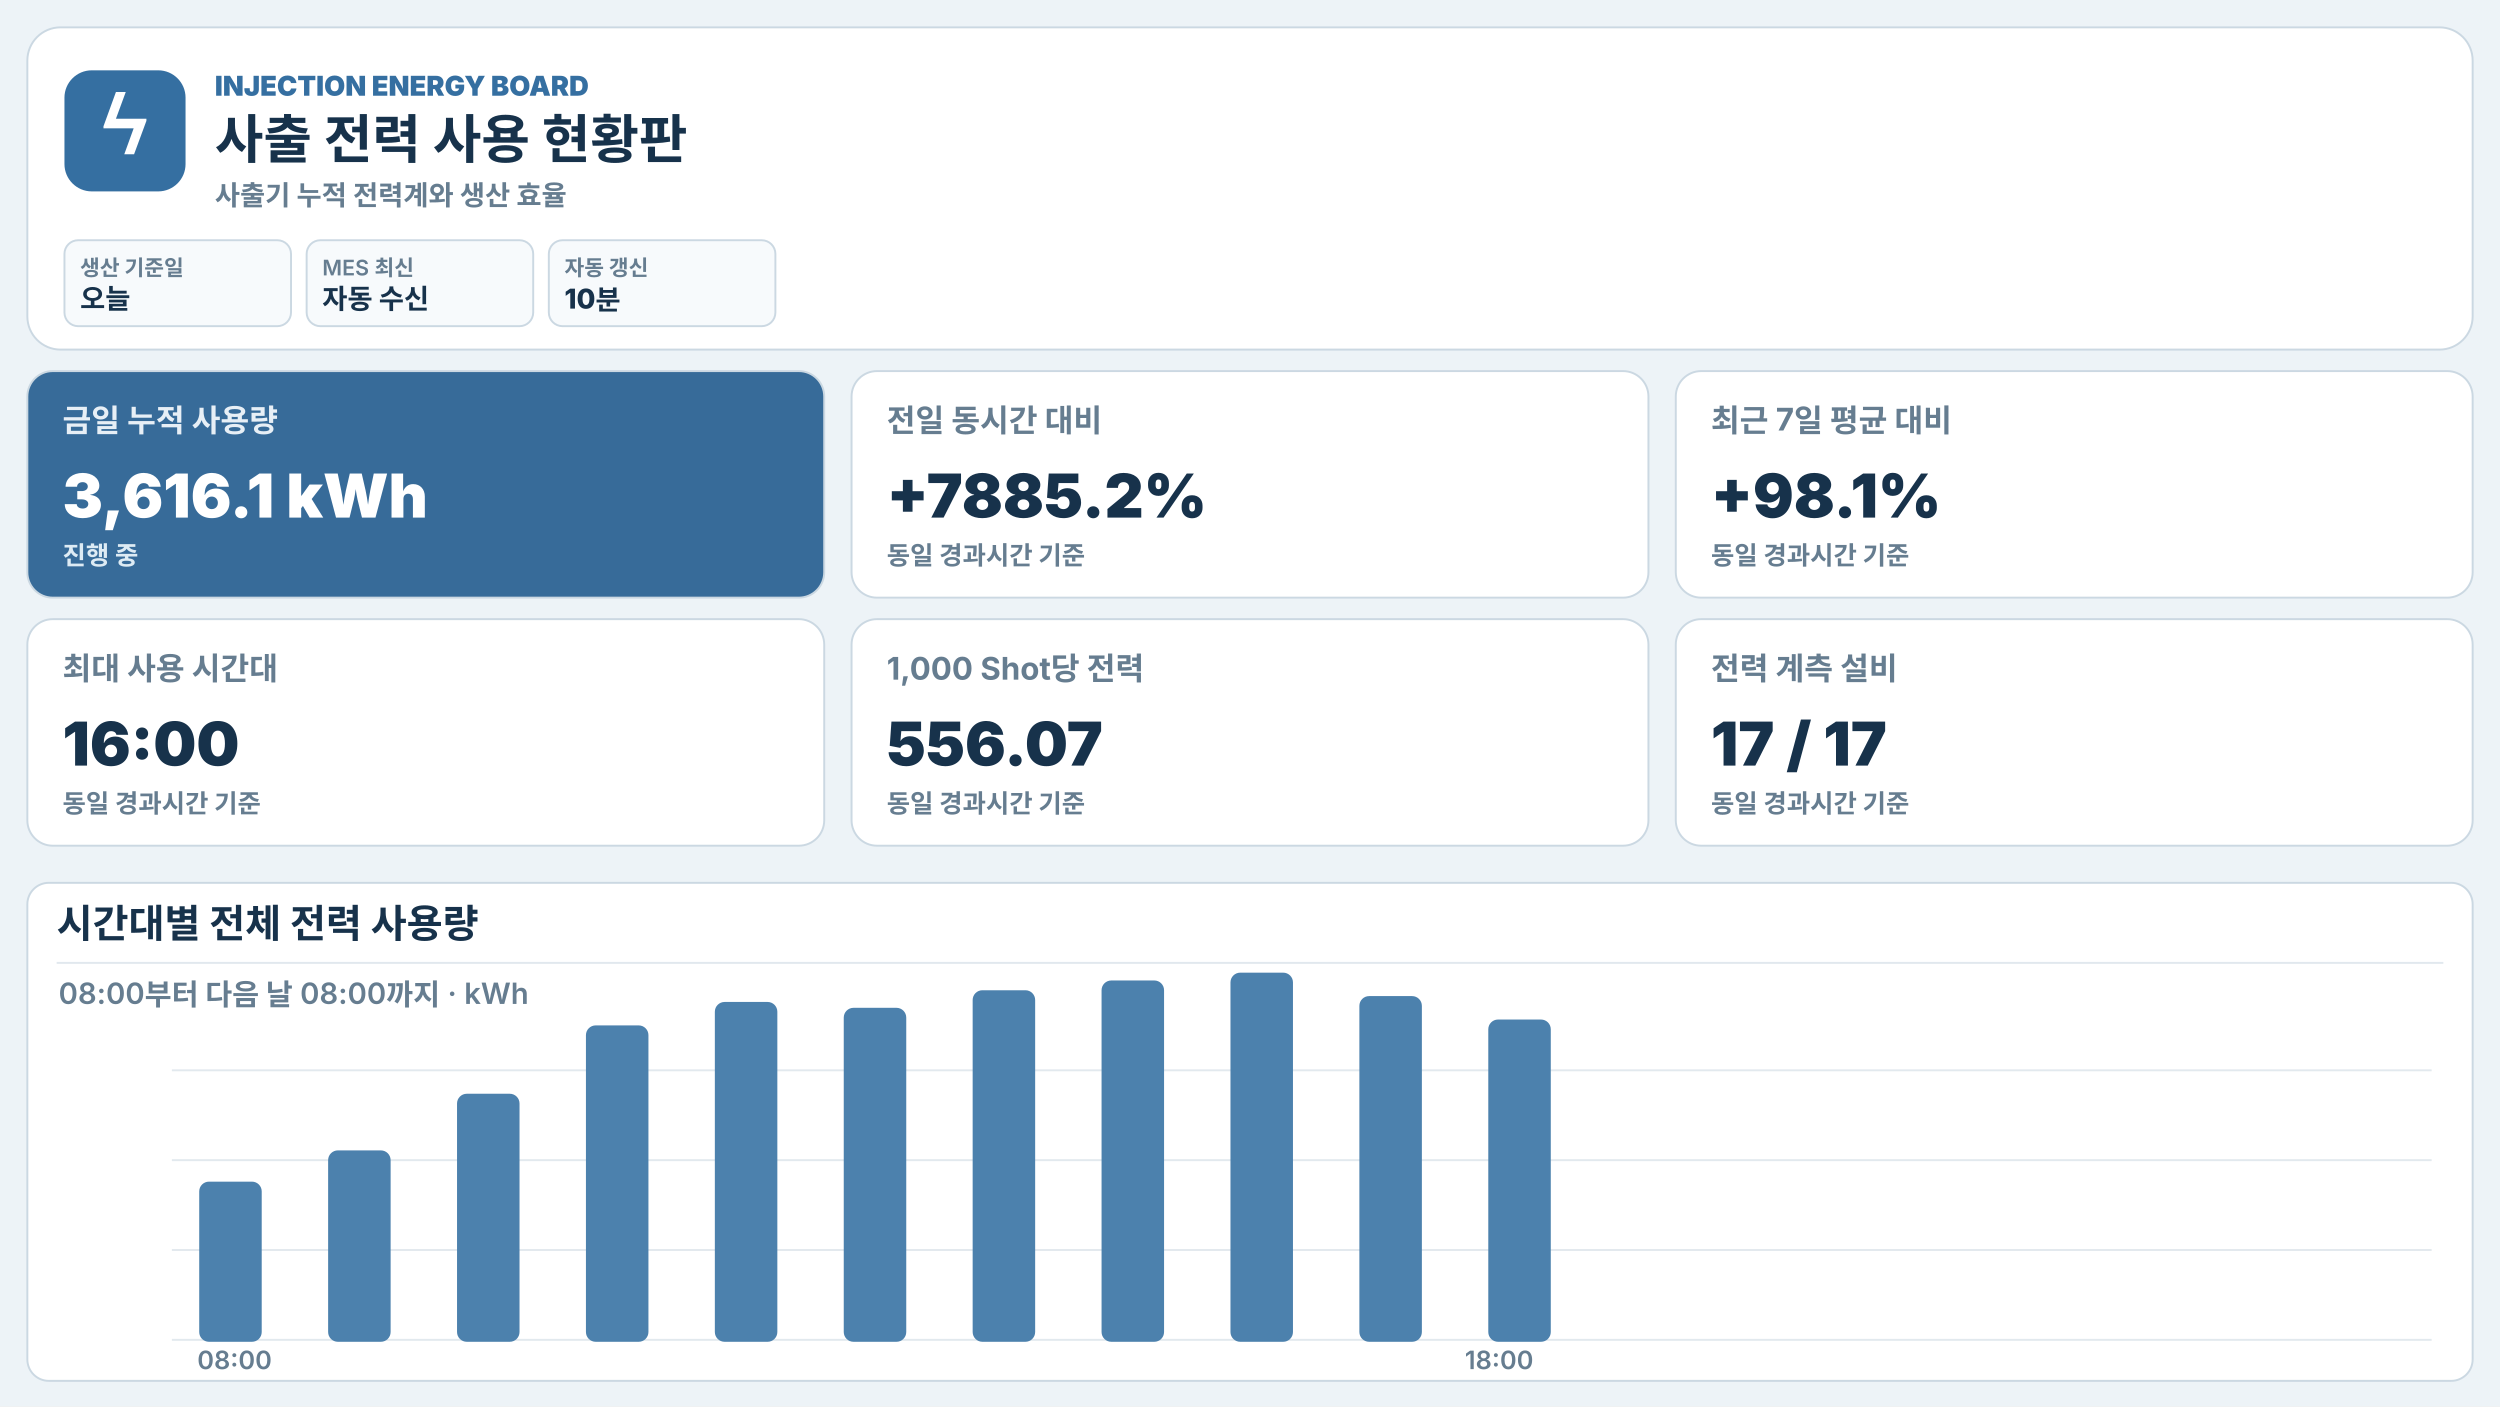
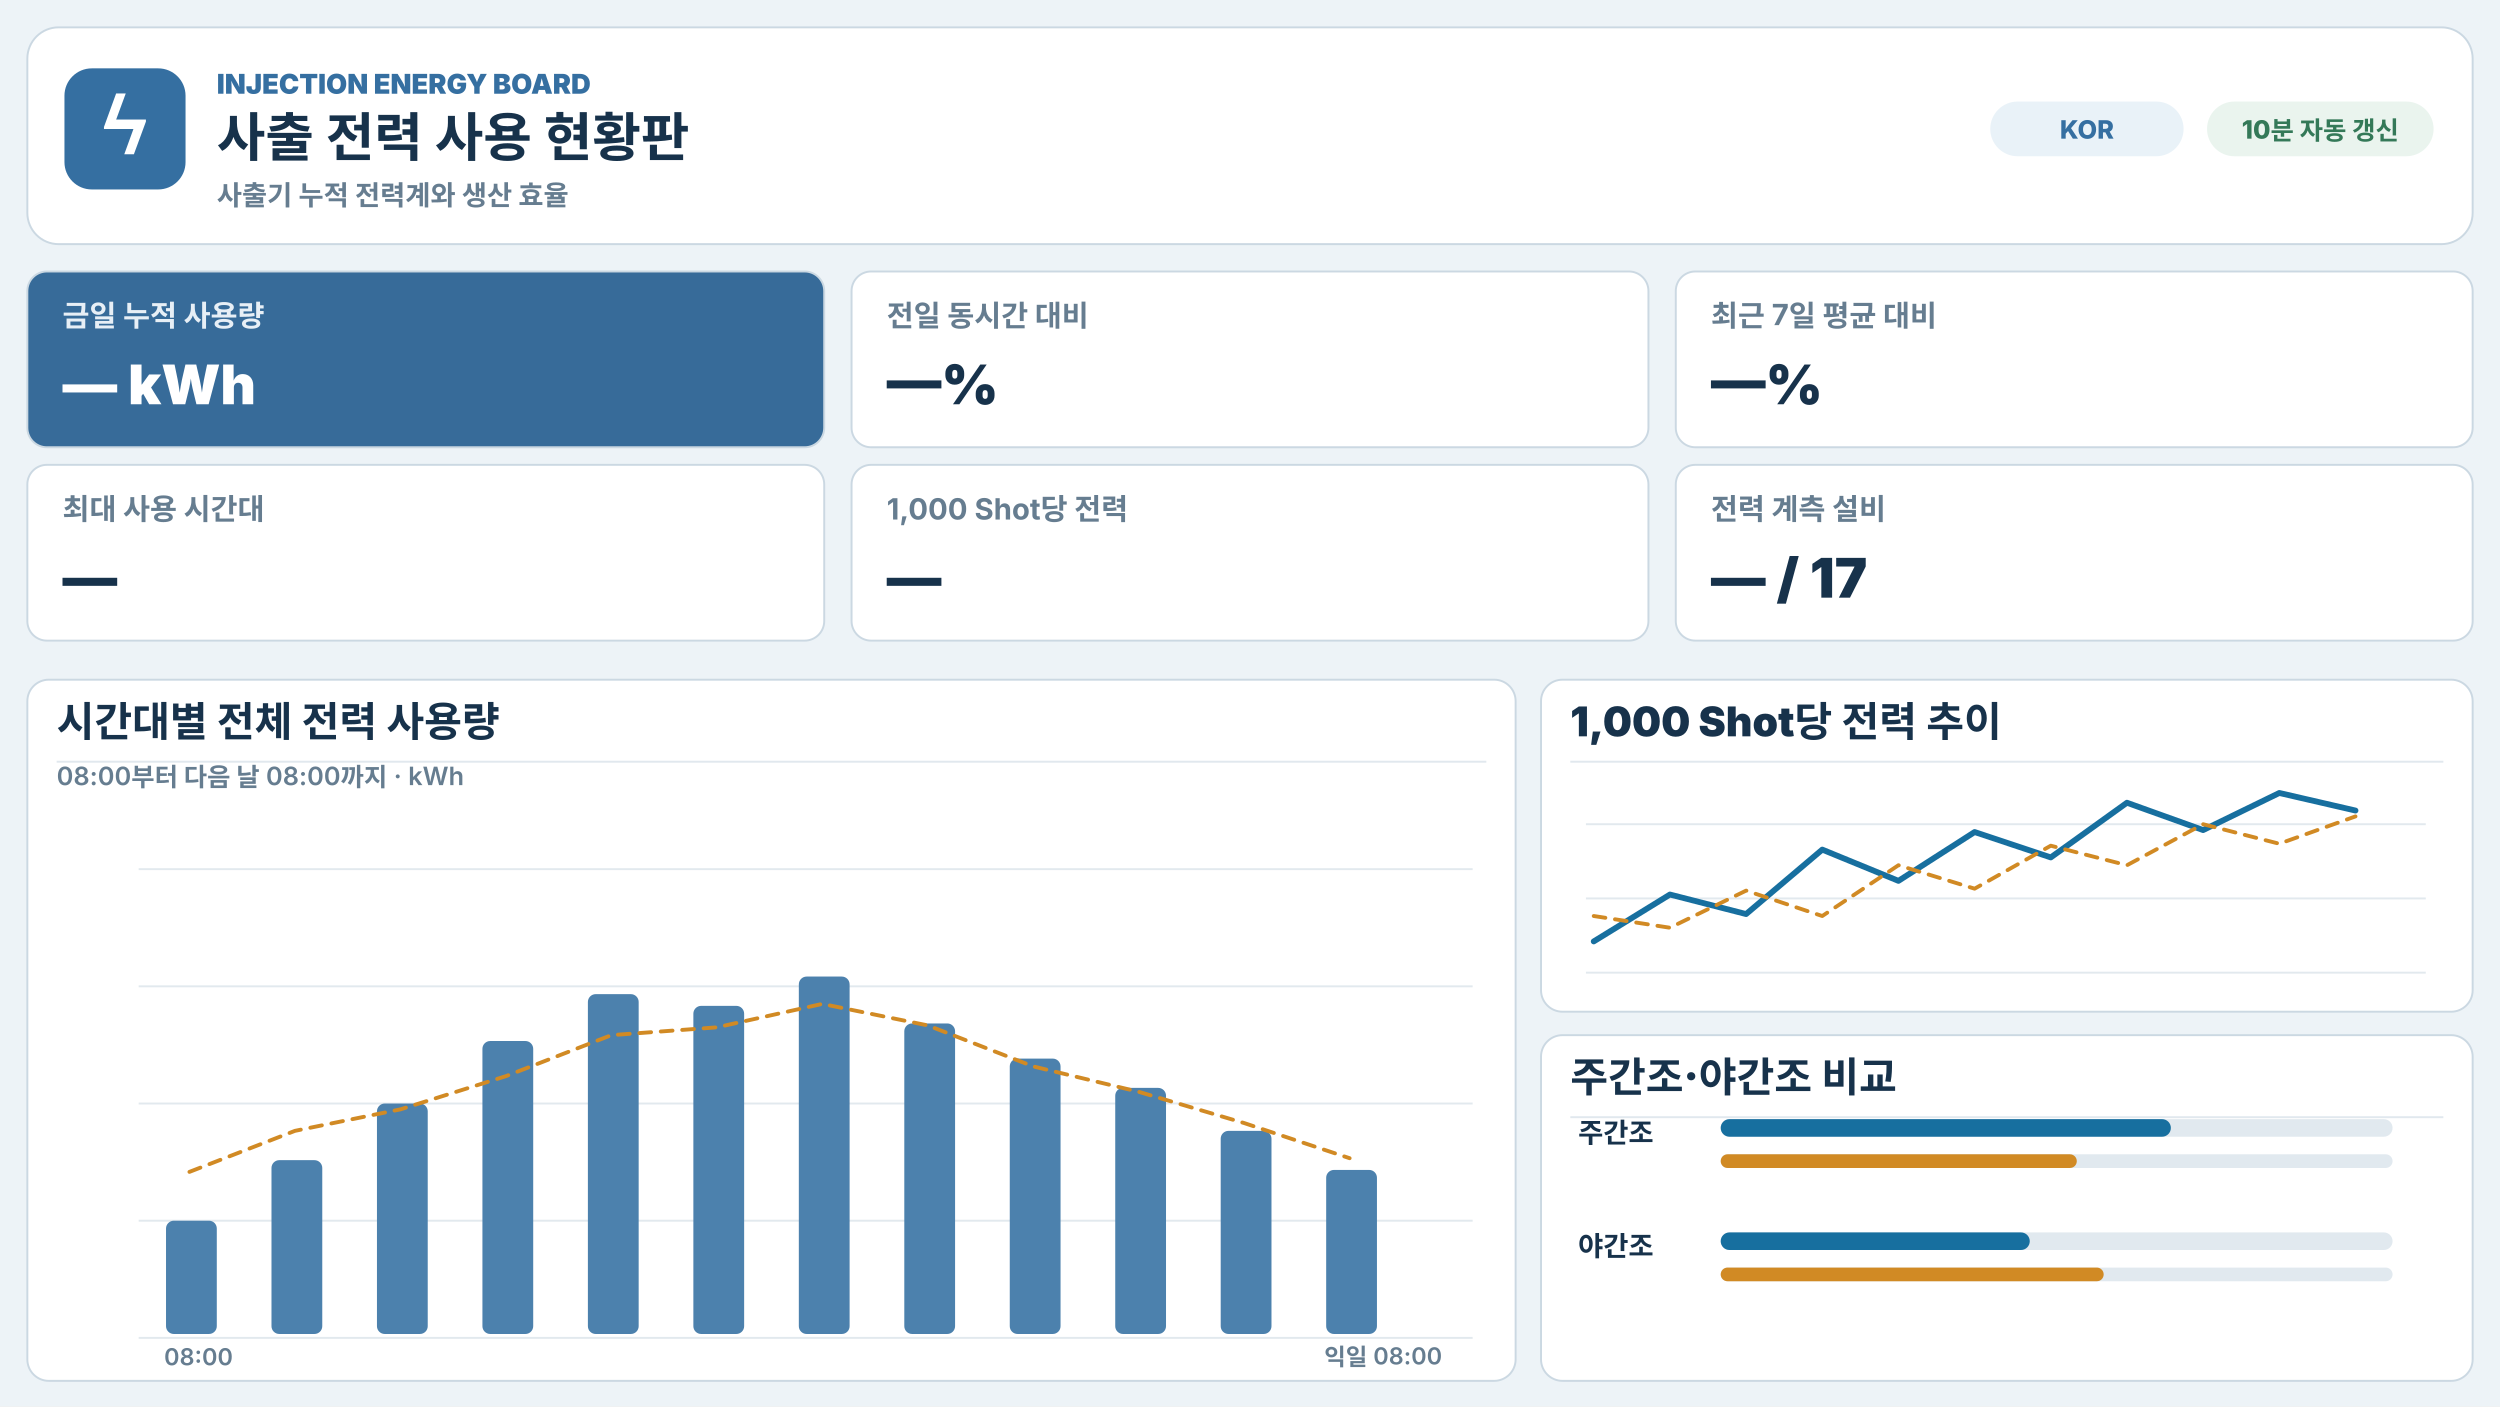
<svg xmlns="http://www.w3.org/2000/svg" width="1280" height="720" viewBox="0 0 1280 720" role="img" aria-labelledby="title desc">
  <rect width="1280" height="720" fill="#edf3f7" />
-   <rect x="14" y="14" width="1252" height="165" rx="17" fill="#fff" stroke="#cbd8e2" stroke-width="1" />
-   <rect x="33" y="36" width="62" height="62" rx="14" fill="#356fa1" stroke="none" stroke-width="1" />
-   <text x="64" y="79" fill="#fff" font-family="Inter, Noto Sans KR, Noto Sans SC, Arial, sans-serif" font-size="44" font-weight="700" text-anchor="middle">ϟ</text>
-   <text x="110" y="49" fill="#356fa1" font-family="Inter, Noto Sans KR, Noto Sans SC, Arial, sans-serif" font-size="14" font-weight="900" text-anchor="start">INJECTION ENERGY BOARD</text>
-   <text x="110" y="81" fill="#17324b" font-family="Inter, Noto Sans KR, Noto Sans SC, Arial, sans-serif" font-size="27" font-weight="900" text-anchor="start">사출 전력 사용 현황판</text>
-   <text x="110" y="105" fill="#667d90" font-family="Inter, Noto Sans KR, Noto Sans SC, Arial, sans-serif" font-size="14" font-weight="600" text-anchor="start">사출기 누적 전력계와 생산 효율</text>
-   <rect x="33" y="123" width="116" height="44" rx="7" fill="#f7fafc" stroke="#cbd8e2" stroke-width="1" />
-   <text x="41" y="141" fill="#667d90" font-family="Inter, Noto Sans KR, Noto Sans SC, Arial, sans-serif" font-size="11" font-weight="600" text-anchor="start">생산 기준일</text>
-   <text x="41" y="158" fill="#17324b" font-family="Inter, Noto Sans KR, Noto Sans SC, Arial, sans-serif" font-size="14" font-weight="800" text-anchor="start">오늘</text>
-   <rect x="157" y="123" width="116" height="44" rx="7" fill="#f7fafc" stroke="#cbd8e2" stroke-width="1" />
-   <text x="165" y="141" fill="#667d90" font-family="Inter, Noto Sans KR, Noto Sans SC, Arial, sans-serif" font-size="11" font-weight="600" text-anchor="start">MES 최신</text>
-   <text x="165" y="158" fill="#17324b" font-family="Inter, Noto Sans KR, Noto Sans SC, Arial, sans-serif" font-size="14" font-weight="800" text-anchor="start">자동 수신</text>
-   <rect x="281" y="123" width="116" height="44" rx="7" fill="#f7fafc" stroke="#cbd8e2" stroke-width="1" />
-   <text x="289" y="141" fill="#667d90" font-family="Inter, Noto Sans KR, Noto Sans SC, Arial, sans-serif" font-size="11" font-weight="600" text-anchor="start">자동 갱신</text>
-   <text x="289" y="158" fill="#17324b" font-family="Inter, Noto Sans KR, Noto Sans SC, Arial, sans-serif" font-size="14" font-weight="800" text-anchor="start">10분</text>
-   <rect x="14" y="190" width="408" height="116" rx="13" fill="#376b99" stroke="#cbd8e2" stroke-width="1" />
-   <text x="32" y="221" fill="#e7eff6" font-family="Inter, Noto Sans KR, Noto Sans SC, Arial, sans-serif" font-size="16" font-weight="750" text-anchor="start">금일 누적 사용량</text>
-   <text x="32" y="265" fill="#fff" font-family="Inter, Noto Sans KR, Noto Sans SC, Arial, sans-serif" font-size="31" font-weight="850" text-anchor="start">3,616.1 kWh</text>
-   <text x="32" y="289" fill="#ddebf4" font-family="Inter, Noto Sans KR, Noto Sans SC, Arial, sans-serif" font-size="13" font-weight="600" text-anchor="start">진행 중</text>
-   <rect x="436" y="190" width="408" height="116" rx="13" fill="#fff" stroke="#cbd8e2" stroke-width="1" />
-   <text x="454" y="221" fill="#667d90" font-family="Inter, Noto Sans KR, Noto Sans SC, Arial, sans-serif" font-size="16" font-weight="750" text-anchor="start">전일 동시간 대비</text>
-   <text x="454" y="265" fill="#17324b" font-family="Inter, Noto Sans KR, Noto Sans SC, Arial, sans-serif" font-size="31" font-weight="850" text-anchor="start">+7885.2%</text>
-   <text x="454" y="289" fill="#667d90" font-family="Inter, Noto Sans KR, Noto Sans SC, Arial, sans-serif" font-size="13" font-weight="600" text-anchor="start">동일 경과시간 기준</text>
-   <rect x="858" y="190" width="408" height="116" rx="13" fill="#fff" stroke="#cbd8e2" stroke-width="1" />
-   <text x="876" y="221" fill="#667d90" font-family="Inter, Noto Sans KR, Noto Sans SC, Arial, sans-serif" font-size="16" font-weight="750" text-anchor="start">최근 7일 평균 대비</text>
-   <text x="876" y="265" fill="#17324b" font-family="Inter, Noto Sans KR, Noto Sans SC, Arial, sans-serif" font-size="31" font-weight="850" text-anchor="start">+98.1%</text>
-   <text x="876" y="289" fill="#667d90" font-family="Inter, Noto Sans KR, Noto Sans SC, Arial, sans-serif" font-size="13" font-weight="600" text-anchor="start">동일 경과시간 기준</text>
-   <rect x="14" y="317" width="408" height="116" rx="13" fill="#fff" stroke="#cbd8e2" stroke-width="1" />
-   <text x="32" y="348" fill="#667d90" font-family="Inter, Noto Sans KR, Noto Sans SC, Arial, sans-serif" font-size="16" font-weight="750" text-anchor="start">최대 사용 시간대</text>
-   <text x="32" y="392" fill="#17324b" font-family="Inter, Noto Sans KR, Noto Sans SC, Arial, sans-serif" font-size="31" font-weight="850" text-anchor="start">16:00</text>
-   <text x="32" y="416" fill="#667d90" font-family="Inter, Noto Sans KR, Noto Sans SC, Arial, sans-serif" font-size="13" font-weight="600" text-anchor="start">동일 경과시간 기준</text>
-   <rect x="436" y="317" width="408" height="116" rx="13" fill="#fff" stroke="#cbd8e2" stroke-width="1" />
-   <text x="454" y="348" fill="#667d90" font-family="Inter, Noto Sans KR, Noto Sans SC, Arial, sans-serif" font-size="16" font-weight="750" text-anchor="start">1,000 Shot당 전력</text>
-   <text x="454" y="392" fill="#17324b" font-family="Inter, Noto Sans KR, Noto Sans SC, Arial, sans-serif" font-size="31" font-weight="850" text-anchor="start">556.07</text>
-   <text x="454" y="416" fill="#667d90" font-family="Inter, Noto Sans KR, Noto Sans SC, Arial, sans-serif" font-size="13" font-weight="600" text-anchor="start">동일 경과시간 기준</text>
-   <rect x="858" y="317" width="408" height="116" rx="13" fill="#fff" stroke="#cbd8e2" stroke-width="1" />
-   <text x="876" y="348" fill="#667d90" font-family="Inter, Noto Sans KR, Noto Sans SC, Arial, sans-serif" font-size="16" font-weight="750" text-anchor="start">전력 계측 설비</text>
-   <text x="876" y="392" fill="#17324b" font-family="Inter, Noto Sans KR, Noto Sans SC, Arial, sans-serif" font-size="31" font-weight="850" text-anchor="start">17 / 17</text>
-   <text x="876" y="416" fill="#667d90" font-family="Inter, Noto Sans KR, Noto Sans SC, Arial, sans-serif" font-size="13" font-weight="600" text-anchor="start">동일 경과시간 기준</text>
-   <rect x="14" y="452" width="1252" height="255" rx="11" fill="#fff" stroke="#cbd8e2" stroke-width="1" />
-   <text x="29" y="480" fill="#17324b" font-family="Inter, Noto Sans KR, Noto Sans SC, Arial, sans-serif" font-size="20" font-weight="850" text-anchor="start">시간대별 전체 전력 사용량</text>
-   <path d="M29 493 L1251 493" fill="none" stroke="#e1e8ee" stroke-width="1" />
-   <text x="30" y="514" fill="#667d90" font-family="Inter, Noto Sans KR, Noto Sans SC, Arial, sans-serif" font-size="15" font-weight="600" text-anchor="start">08:00부터 다음 날 08:00까지 · kWh</text>
-   <path d="M88 548 L1245 548" fill="none" stroke="#e2e9ee" stroke-width="1" />
-   <path d="M88 594 L1245 594" fill="none" stroke="#e2e9ee" stroke-width="1" />
-   <path d="M88 640 L1245 640" fill="none" stroke="#e2e9ee" stroke-width="1" />
-   <path d="M88 686 L1245 686" fill="none" stroke="#e2e9ee" stroke-width="1" />
-   <rect x="102" y="605" width="32" height="82" rx="5" fill="#4c81ad" stroke="none" stroke-width="1" />
-   <rect x="168" y="589" width="32" height="98" rx="5" fill="#4c81ad" stroke="none" stroke-width="1" />
-   <rect x="234" y="560" width="32" height="127" rx="5" fill="#4c81ad" stroke="none" stroke-width="1" />
-   <rect x="300" y="525" width="32" height="162" rx="5" fill="#4c81ad" stroke="none" stroke-width="1" />
-   <rect x="366" y="513" width="32" height="174" rx="5" fill="#4c81ad" stroke="none" stroke-width="1" />
-   <rect x="432" y="516" width="32" height="171" rx="5" fill="#4c81ad" stroke="none" stroke-width="1" />
-   <rect x="498" y="507" width="32" height="180" rx="5" fill="#4c81ad" stroke="none" stroke-width="1" />
-   <rect x="564" y="502" width="32" height="185" rx="5" fill="#4c81ad" stroke="none" stroke-width="1" />
-   <rect x="630" y="498" width="32" height="189" rx="5" fill="#4c81ad" stroke="none" stroke-width="1" />
-   <rect x="696" y="510" width="32" height="177" rx="5" fill="#4c81ad" stroke="none" stroke-width="1" />
-   <rect x="762" y="522" width="32" height="165" rx="5" fill="#4c81ad" stroke="none" stroke-width="1" />
-   <text x="101" y="701" fill="#667d90" font-family="Inter, Noto Sans KR, Noto Sans SC, Arial, sans-serif" font-size="13" font-weight="600" text-anchor="start">08:00</text>
-   <text x="750" y="701" fill="#667d90" font-family="Inter, Noto Sans KR, Noto Sans SC, Arial, sans-serif" font-size="13" font-weight="600" text-anchor="start">18:00</text>
+   <rect x="14" y="14" width="1252" height="111" rx="16" fill="#fff" stroke="#cbd8e2" stroke-width="1" />
+   <rect x="33" y="35" width="62" height="62" rx="14" fill="#356fa1" stroke="none" stroke-width="1" />
+   <text x="64" y="79" fill="#fff" font-family="Inter, Noto Sans KR, Noto Sans SC, Arial, sans-serif" font-size="43" font-weight="700" text-anchor="middle">ϟ</text>
+   <text x="111" y="48" fill="#356fa1" font-family="Inter, Noto Sans KR, Noto Sans SC, Arial, sans-serif" font-size="14" font-weight="900" text-anchor="start">INJECTION ENERGY BOARD</text>
+   <text x="111" y="80" fill="#17324b" font-family="Inter, Noto Sans KR, Noto Sans SC, Arial, sans-serif" font-size="27" font-weight="900" text-anchor="start">사출 전력 사용 현황판</text>
+   <text x="111" y="105" fill="#667d90" font-family="Inter, Noto Sans KR, Noto Sans SC, Arial, sans-serif" font-size="14" font-weight="600" text-anchor="start">사출기 누적 전력계와 생산 효율</text>
+   <rect x="1019" y="52" width="99" height="28" rx="14" fill="#e9f2f8" stroke="none" stroke-width="1" />
+   <text x="1068.5" y="71" fill="#356fa1" font-family="Inter, Noto Sans KR, Noto Sans SC, Arial, sans-serif" font-size="13" font-weight="800" text-anchor="middle">KOR</text>
+   <rect x="1130" y="52" width="116" height="28" rx="14" fill="#eaf4ee" stroke="none" stroke-width="1" />
+   <text x="1188.0" y="71" fill="#347958" font-family="Inter, Noto Sans KR, Noto Sans SC, Arial, sans-serif" font-size="13" font-weight="800" text-anchor="middle">10분 자동 갱신</text>
+   <rect x="14" y="139" width="408" height="90" rx="10" fill="#376b99" stroke="#cbd8e2" stroke-width="1" />
+   <text x="32" y="167" fill="#e7eff6" font-family="Inter, Noto Sans KR, Noto Sans SC, Arial, sans-serif" font-size="15" font-weight="750" text-anchor="start">금일 누적 사용량</text>
+   <text x="32" y="207" fill="#fff" font-family="Inter, Noto Sans KR, Noto Sans SC, Arial, sans-serif" font-size="28" font-weight="850" text-anchor="start">— kWh</text>
+   <rect x="436" y="139" width="408" height="90" rx="10" fill="#fff" stroke="#cbd8e2" stroke-width="1" />
+   <text x="454" y="167" fill="#667d90" font-family="Inter, Noto Sans KR, Noto Sans SC, Arial, sans-serif" font-size="15" font-weight="750" text-anchor="start">전일 동시간 대비</text>
+   <text x="454" y="207" fill="#17324b" font-family="Inter, Noto Sans KR, Noto Sans SC, Arial, sans-serif" font-size="28" font-weight="850" text-anchor="start">—%</text>
+   <rect x="858" y="139" width="408" height="90" rx="10" fill="#fff" stroke="#cbd8e2" stroke-width="1" />
+   <text x="876" y="167" fill="#667d90" font-family="Inter, Noto Sans KR, Noto Sans SC, Arial, sans-serif" font-size="15" font-weight="750" text-anchor="start">최근 7일 평균 대비</text>
+   <text x="876" y="207" fill="#17324b" font-family="Inter, Noto Sans KR, Noto Sans SC, Arial, sans-serif" font-size="28" font-weight="850" text-anchor="start">—%</text>
+   <rect x="14" y="238" width="408" height="90" rx="10" fill="#fff" stroke="#cbd8e2" stroke-width="1" />
+   <text x="32" y="266" fill="#667d90" font-family="Inter, Noto Sans KR, Noto Sans SC, Arial, sans-serif" font-size="15" font-weight="750" text-anchor="start">최대 사용 시간대</text>
+   <text x="32" y="306" fill="#17324b" font-family="Inter, Noto Sans KR, Noto Sans SC, Arial, sans-serif" font-size="28" font-weight="850" text-anchor="start">—</text>
+   <rect x="436" y="238" width="408" height="90" rx="10" fill="#fff" stroke="#cbd8e2" stroke-width="1" />
+   <text x="454" y="266" fill="#667d90" font-family="Inter, Noto Sans KR, Noto Sans SC, Arial, sans-serif" font-size="15" font-weight="750" text-anchor="start">1,000 Shot당 전력</text>
+   <text x="454" y="306" fill="#17324b" font-family="Inter, Noto Sans KR, Noto Sans SC, Arial, sans-serif" font-size="28" font-weight="850" text-anchor="start">—</text>
+   <rect x="858" y="238" width="408" height="90" rx="10" fill="#fff" stroke="#cbd8e2" stroke-width="1" />
+   <text x="876" y="266" fill="#667d90" font-family="Inter, Noto Sans KR, Noto Sans SC, Arial, sans-serif" font-size="15" font-weight="750" text-anchor="start">전력 계측 설비</text>
+   <text x="876" y="306" fill="#17324b" font-family="Inter, Noto Sans KR, Noto Sans SC, Arial, sans-serif" font-size="28" font-weight="850" text-anchor="start">— / 17</text>
+   <rect x="14" y="348" width="762" height="359" rx="11" fill="#fff" stroke="#cbd8e2" stroke-width="1" />
+   <text x="29" y="377" fill="#17324b" font-family="Inter, Noto Sans KR, Noto Sans SC, Arial, sans-serif" font-size="21" font-weight="850" text-anchor="start">시간대별 전체 전력 사용량</text>
+   <path d="M29 390 L761 390" fill="none" stroke="#e1e8ee" stroke-width="1" />
+   <text x="29" y="402" fill="#667d90" font-family="Inter, Noto Sans KR, Noto Sans SC, Arial, sans-serif" font-size="13" font-weight="600" text-anchor="start">08:00부터 다음 날 08:00까지 · kWh</text>
+   <path d="M71 445 L754 445" fill="none" stroke="#e2e9ee" stroke-width="1" />
+   <path d="M71 505 L754 505" fill="none" stroke="#e2e9ee" stroke-width="1" />
+   <path d="M71 565 L754 565" fill="none" stroke="#e2e9ee" stroke-width="1" />
+   <path d="M71 625 L754 625" fill="none" stroke="#e2e9ee" stroke-width="1" />
+   <path d="M71 685 L754 685" fill="none" stroke="#e2e9ee" stroke-width="1" />
+   <rect x="85" y="625" width="26" height="58" rx="4" fill="#4c81ad" stroke="none" stroke-width="1" />
+   <rect x="139" y="594" width="26" height="89" rx="4" fill="#4c81ad" stroke="none" stroke-width="1" />
+   <rect x="193" y="565" width="26" height="118" rx="4" fill="#4c81ad" stroke="none" stroke-width="1" />
+   <rect x="247" y="533" width="26" height="150" rx="4" fill="#4c81ad" stroke="none" stroke-width="1" />
+   <rect x="301" y="509" width="26" height="174" rx="4" fill="#4c81ad" stroke="none" stroke-width="1" />
+   <rect x="355" y="515" width="26" height="168" rx="4" fill="#4c81ad" stroke="none" stroke-width="1" />
+   <rect x="409" y="500" width="26" height="183" rx="4" fill="#4c81ad" stroke="none" stroke-width="1" />
+   <rect x="463" y="524" width="26" height="159" rx="4" fill="#4c81ad" stroke="none" stroke-width="1" />
+   <rect x="517" y="542" width="26" height="141" rx="4" fill="#4c81ad" stroke="none" stroke-width="1" />
+   <rect x="571" y="557" width="26" height="126" rx="4" fill="#4c81ad" stroke="none" stroke-width="1" />
+   <rect x="625" y="579" width="26" height="104" rx="4" fill="#4c81ad" stroke="none" stroke-width="1" />
+   <rect x="679" y="599" width="26" height="84" rx="4" fill="#4c81ad" stroke="none" stroke-width="1" />
+   <path d="M97 600 L151 579 L205 568 L259 551 L313 530 L367 526 L421 514 L475 525 L529 546 L583 559 L637 575 L691 593" fill="none" stroke="#d18a24" stroke-width="2" stroke-linecap="round" stroke-linejoin="round" stroke-dasharray="6 5" />
+   <text x="84" y="699" fill="#667d90" font-family="Inter, Noto Sans KR, Noto Sans SC, Arial, sans-serif" font-size="12" font-weight="600" text-anchor="start">08:00</text>
+   <text x="678" y="699" fill="#667d90" font-family="Inter, Noto Sans KR, Noto Sans SC, Arial, sans-serif" font-size="12" font-weight="600" text-anchor="start">익일 08:00</text>
+   <rect x="789" y="348" width="477" height="170" rx="11" fill="#fff" stroke="#cbd8e2" stroke-width="1" />
+   <text x="804" y="377" fill="#17324b" font-family="Inter, Noto Sans KR, Noto Sans SC, Arial, sans-serif" font-size="21" font-weight="850" text-anchor="start">1,000 Shot당 전력 추이</text>
+   <path d="M804 390 L1251 390" fill="none" stroke="#e1e8ee" stroke-width="1" />
+   <path d="M812 422 L1242 422" fill="none" stroke="#e2e9ee" stroke-width="1" />
+   <path d="M812 460 L1242 460" fill="none" stroke="#e2e9ee" stroke-width="1" />
+   <path d="M812 498 L1242 498" fill="none" stroke="#e2e9ee" stroke-width="1" />
+   <path d="M816 482 L855 458 L894 468 L933 435 L972 451 L1011 426 L1050 439 L1089 411 L1128 425 L1167 406 L1206 415" fill="none" stroke="#176f9f" stroke-width="3" stroke-linecap="round" stroke-linejoin="round" />
+   <path d="M816 469 L855 475 L894 456 L933 469 L972 443 L1011 455 L1050 433 L1089 443 L1128 422 L1167 432 L1206 418" fill="none" stroke="#d18a24" stroke-width="2" stroke-linecap="round" stroke-linejoin="round" stroke-dasharray="6 5" />
+   <rect x="789" y="530" width="477" height="177" rx="11" fill="#fff" stroke="#cbd8e2" stroke-width="1" />
+   <text x="804" y="559" fill="#17324b" font-family="Inter, Noto Sans KR, Noto Sans SC, Arial, sans-serif" font-size="21" font-weight="850" text-anchor="start">주간조·야간조 비교</text>
+   <path d="M804 572 L1251 572" fill="none" stroke="#e1e8ee" stroke-width="1" />
+   <text x="808" y="585" fill="#17324b" font-family="Inter, Noto Sans KR, Noto Sans SC, Arial, sans-serif" font-size="14" font-weight="800" text-anchor="start">주간조</text>
+   <rect x="881" y="573" width="344" height="9" rx="4.5" fill="#e1e9ef" stroke="none" stroke-width="1" />
+   <rect x="881" y="573" width="230.48" height="9" rx="4.5" fill="#176f9f" stroke="none" stroke-width="1" />
+   <rect x="881" y="591" width="344" height="7" rx="3.5" fill="#e1e9ef" stroke="none" stroke-width="1" />
+   <rect x="881" y="591" width="182.32" height="7" rx="3.5" fill="#d18a24" stroke="none" stroke-width="1" />
+   <text x="808" y="643" fill="#17324b" font-family="Inter, Noto Sans KR, Noto Sans SC, Arial, sans-serif" font-size="14" font-weight="800" text-anchor="start">야간조</text>
+   <rect x="881" y="631" width="344" height="9" rx="4.5" fill="#e1e9ef" stroke="none" stroke-width="1" />
+   <rect x="881" y="631" width="158.24" height="9" rx="4.5" fill="#176f9f" stroke="none" stroke-width="1" />
+   <rect x="881" y="649" width="344" height="7" rx="3.5" fill="#e1e9ef" stroke="none" stroke-width="1" />
+   <rect x="881" y="649" width="196.08" height="7" rx="3.5" fill="#d18a24" stroke="none" stroke-width="1" />
</svg>
